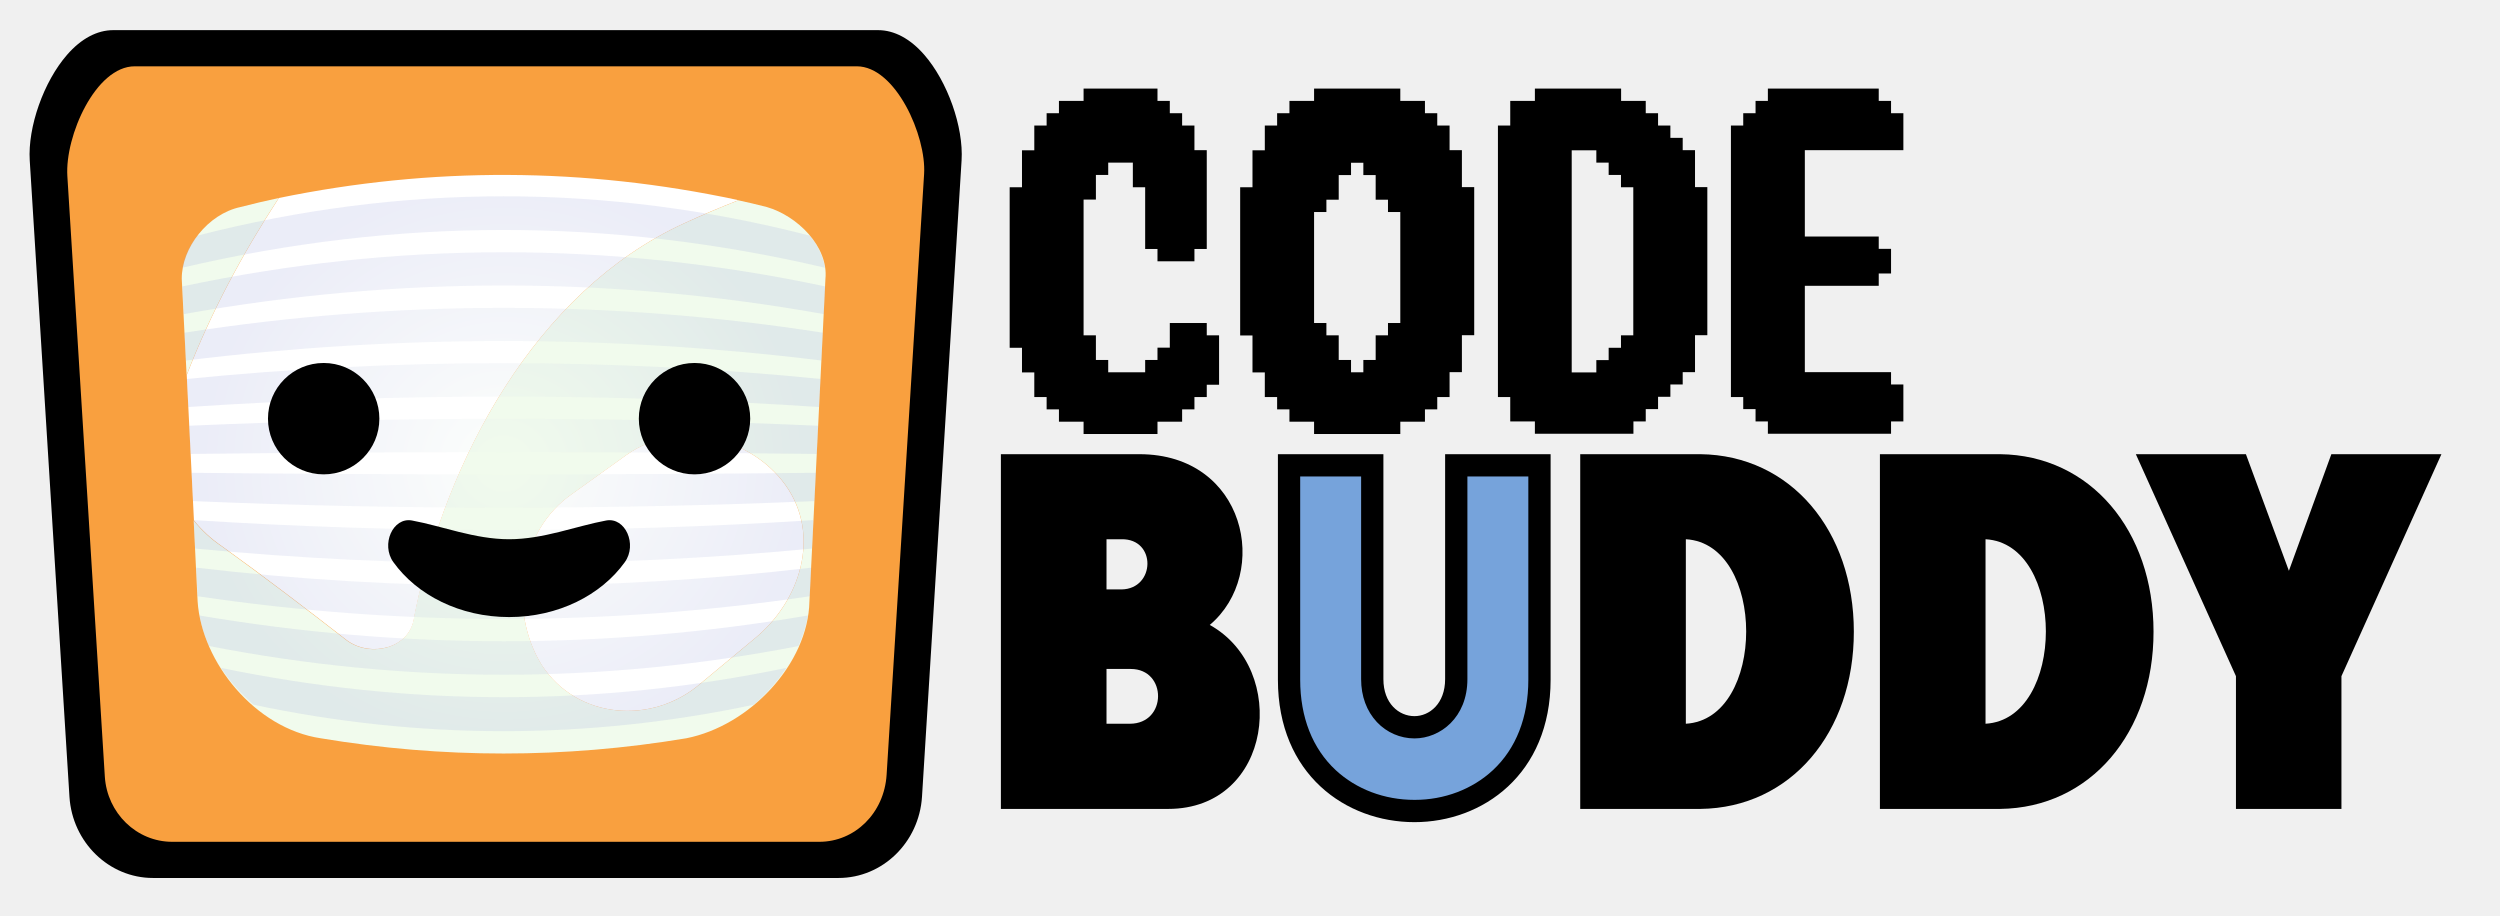
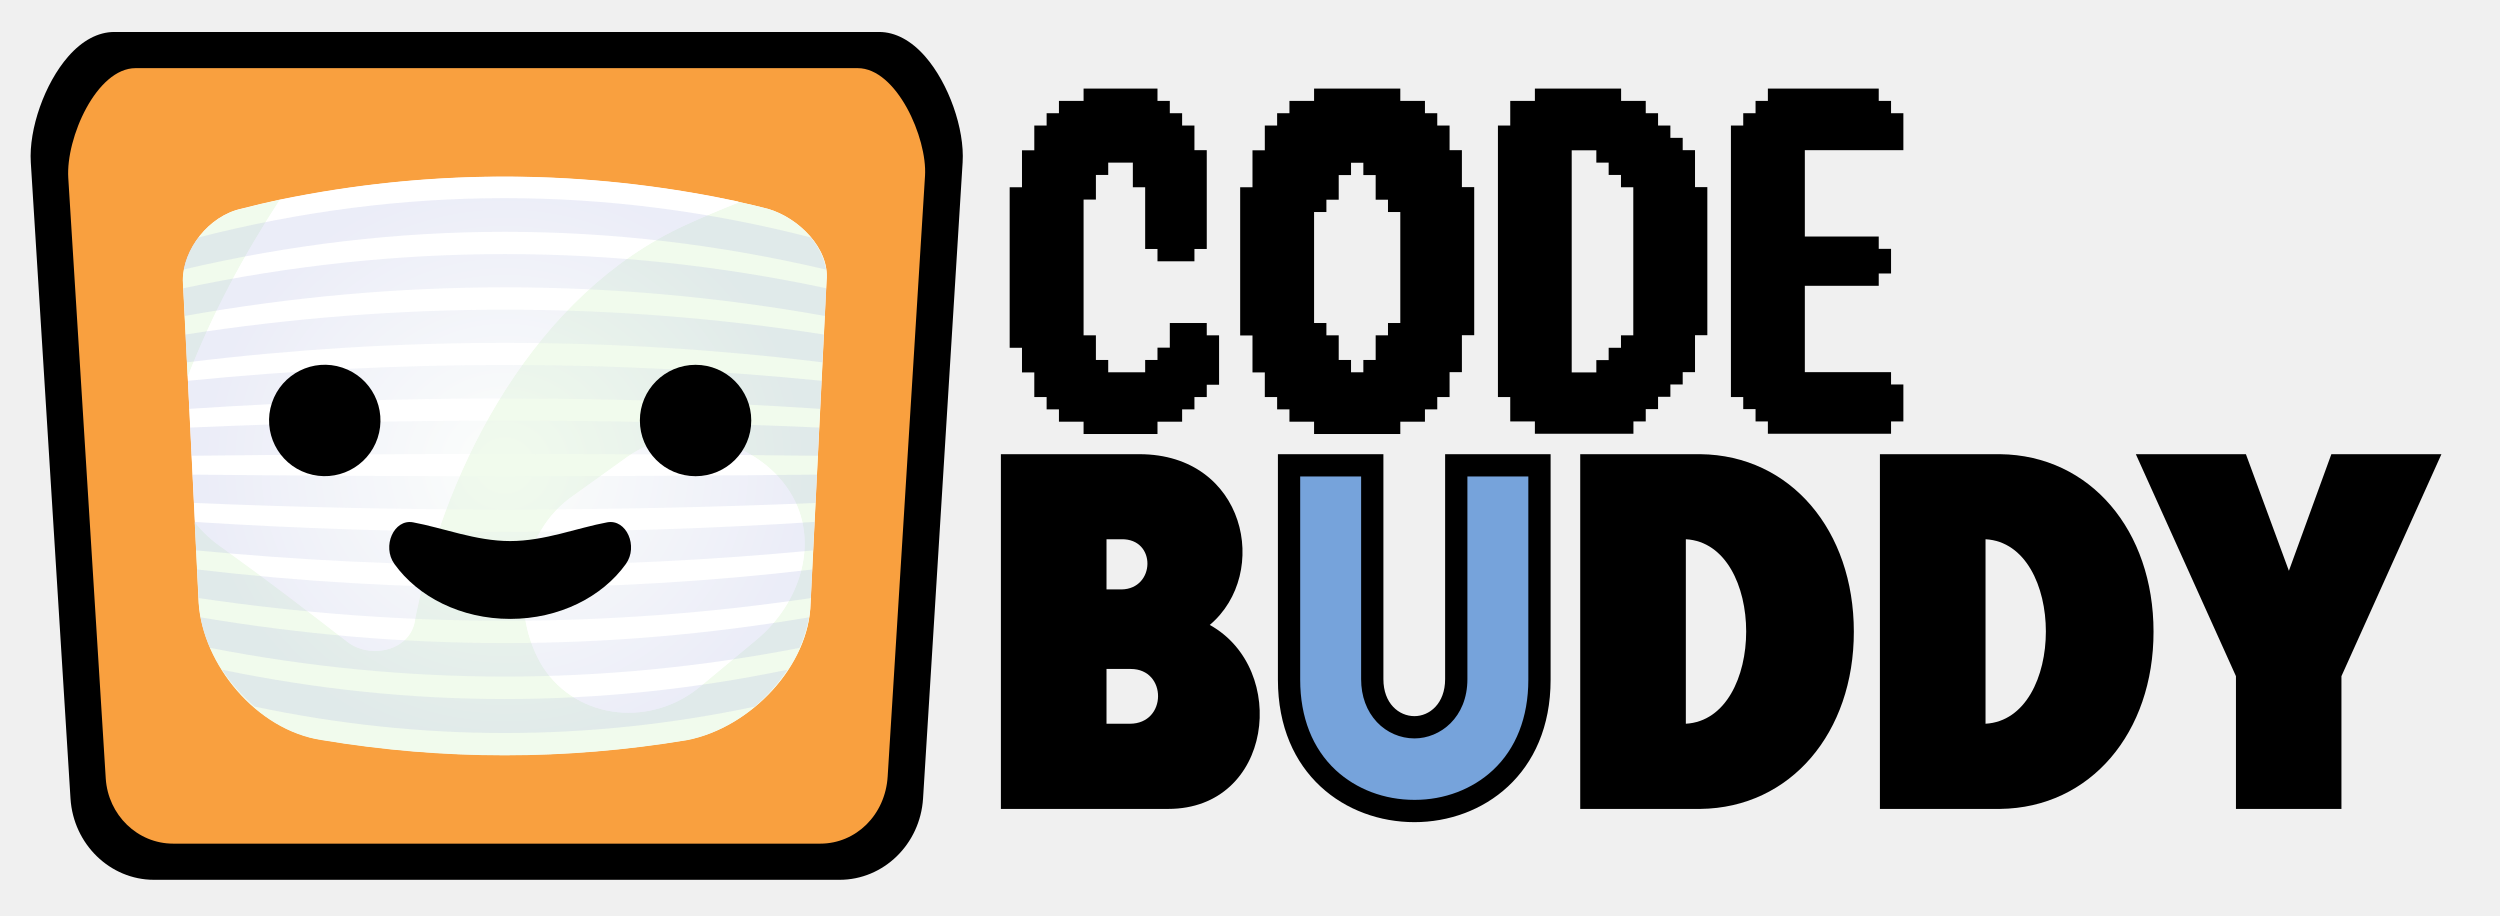
<svg xmlns="http://www.w3.org/2000/svg" version="1.1" id="Layer_1" x="0px" y="0px" viewBox="0 0 1907.8 699" style="enable-background:new 0 0 1907.8 699;" xml:space="preserve">
  <style type="text/css">
	.st0{display:none;}
	.st1{display:inline;fill:#8B95CC;}
	.st2{display:inline;}
	.st3{fill:#BAD1C3;}
	.st4{display:inline;fill:#F1FBED;}
	.st5{display:inline;fill:#9CA3DB;}
	.st6{display:inline;fill:#BDCCD4;}
- 	.st7{fill:#FFFFFF;stroke:#000000;stroke-miterlimit:10;}
- 	.st8{fill:#F9A03F;}
- 	.st9{fill:#F1FBED;}
- 	.st10{fill:#FFFFFF;}
+ 	.st7{fill:#76A3DB;}
+ 	.st8{fill:#FFFFFF;}
+ 	.st9{fill:#F9A03F;}
+ 	.st10{fill:#F1FBED;}
	.st11{opacity:0.2;fill:url(#SVGID_1_);enable-background:new    ;}
- 	.st12{fill:#76A3DB;}
</style>
  <g id="Layer_1_00000042700427122550223860000016171415287862758302_" class="st0">
    <path class="st1" d="M665.7,747H104.5c-30.8,0-56.4-23.9-58.3-54.7L13.7,188.2C11.5,154.5,38.3,96,72.1,96h626.1   c33.8,0,60.5,58.5,58.3,92.2L724,692.3C722.1,723.1,696.5,747,665.7,747z" />
    <g class="st2">
      <path class="st3" d="M600,216.6h-24.7l0.7,0.4l-43.7,26.7c-111,67.9-190.7,177.6-218.8,304.6c-0.4,1.8-0.8,3.6-1.2,5.5l0,0    c-5.1,24.5-33.4,35.9-54.6,22l-103.1-67.7c-8.9-5.8-16.6-12.9-23-20.8l3.3,72.2c2.5,54.2,47.1,96.9,101.4,96.9h297.6    c54.3,0,98.9-42.7,101.4-96.9l13.3-292C649.9,239.8,627.8,216.6,600,216.6z" />
      <path class="st3" d="M170.2,216.6c-27.7,0-49.8,23.1-48.6,50.8l4,88.4c17.6-50.5,43.3-97.5,76.1-139.2L170.2,216.6L170.2,216.6z" />
    </g>
    <path class="st4" d="M154.6,508.1l103.1,67.7c21.1,13.9,49.4,2.5,54.6-22l0,0c0.4-1.8,0.8-3.7,1.2-5.5   c28.2-127,107.8-236.7,218.8-304.6L576,217l-0.7-0.4H201.7c-32.8,41.7-58.5,88.7-76.1,139.2l6,131.5   C138,495.2,145.8,502.3,154.6,508.1z" />
    <path class="st4" d="M441.1,459.1l44.1-29.7c42.8-28.9,100.9-17.6,129.8,25.2l0,0c28.9,42.8,17.6,100.9-25.2,129.8l-44.1,29.7   c-42.8,28.9-100.9,17.6-129.8-25.2l0,0C387.1,546.1,398.3,488,441.1,459.1z" />
    <g class="st2">
      <path d="M458.2,548.4c0,30.5-35,52.1-78.1,52.1S302,578.9,302,548.4s35-4.2,78.1-4.2S458.2,517.9,458.2,548.4z" />
      <g>
-         <ellipse transform="matrix(0.3302 -0.9439 0.9439 0.3302 -41.1207 733.8803)" cx="496.5" cy="395.9" rx="82.6" ry="28.1" />
-         <ellipse transform="matrix(0.9439 -0.3302 0.3302 0.9439 -115.3796 112.5475)" cx="273.6" cy="395.9" rx="28.1" ry="82.6" />
+         <ellipse transform="matrix(0.3302 -0.9439 0.9439 0.3302 -41.1969 733.9226)" cx="496.5" cy="396" rx="82.6" ry="28.1" />
+         <ellipse transform="matrix(0.9439 -0.3302 0.3302 0.9439 -115.3801 112.5487)" cx="273.6" cy="395.9" rx="28.1" ry="82.6" />
      </g>
    </g>
    <path class="st5" d="M-622.3,747h-561.2c-30.8,0-56.4-23.9-58.3-54.7l-32.5-504.1c-2.2-33.7,24.6-92.2,58.3-92.2h626.1   c33.8,0,60.5,58.5,58.3,92.2l-32.5,504.1C-565.9,723.1-591.5,747-622.3,747z" />
    <path class="st6" d="M-754.1,656.4h-297.6c-54.3,0-98.9-42.7-101.4-96.9l-13.3-292c-1.3-27.7,20.9-50.8,48.6-50.8H-688   c27.7,0,49.8,23.1,48.6,50.8l-13.3,292C-655.1,613.7-699.8,656.4-754.1,656.4z" />
    <path class="st4" d="M-1030.3,575.8l-103.1-67.7c-35.2-23.1-52.2-65.5-42.5-106l0,0c27.9-116.7,98.1-218.5,197.3-286l34-23.1   L-712,217l-43.7,26.7c-111,67.9-190.7,177.6-218.8,304.6c-0.4,1.8-0.8,3.6-1.2,5.5l0,0C-980.9,578.3-1009.2,589.7-1030.3,575.8z" />
    <path class="st4" d="M-846.9,459.1l44.1-29.7c42.8-28.9,100.9-17.6,129.8,25.2l0,0c28.9,42.8,17.6,100.9-25.2,129.8l-44.1,29.7   c-42.8,28.9-100.9,17.6-129.8-25.2l0,0C-900.9,546.1-889.7,488-846.9,459.1z" />
    <g class="st2">
      <path d="M-829.8,548.4c0,30.5-35,52.1-78.1,52.1s-78.1-21.6-78.1-52.1s35-4.2,78.1-4.2C-864.7,544.3-829.8,517.9-829.8,548.4z" />
      <g>
-         <ellipse transform="matrix(0.3302 -0.9439 0.9439 0.3302 -903.788 -481.8712)" cx="-791.4" cy="395.9" rx="82.6" ry="28.1" />
-         <ellipse transform="matrix(0.9439 -0.3302 0.3302 0.9439 -187.6229 -312.7498)" cx="-1014.4" cy="395.9" rx="28.1" ry="82.6" />
+         <ellipse transform="matrix(0.3302 -0.9439 0.9439 0.3302 -903.7012 -481.8492)" cx="-791.4" cy="395.8" rx="82.6" ry="28.1" />
+         <ellipse transform="matrix(0.9439 -0.3302 0.3302 0.9439 -187.6235 -312.7489)" cx="-1014.4" cy="395.9" rx="28.1" ry="82.6" />
      </g>
    </g>
  </g>
-   <path d="M116.7,670c-33.5,0-61.5-27.2-63.7-62L22.7,122.5C21.1,97,33.3,62.3,51.2,41.8C61.9,29.5,74.1,23,86.4,23h583.7  c12.3,0,24.5,6.5,35.2,18.8c17.8,20.4,30.1,55.1,28.5,80.7L703.6,608c-2.2,34.8-30.1,62-63.7,62H116.7z" />
-   <rect x="109.6" y="94.9" class="st7" width="545.8" height="488.9" />
-   <path class="st8" d="M625.2,642.4H131.4c-27.1,0-49.6-21.8-51.4-49.7L51.4,134.4c-1.9-30.6,21.6-83.8,51.4-83.8h551  c29.7,0,53.2,53.2,51.4,82.2l-28.6,458.3C674.8,620.6,652.3,642.4,625.2,642.4z" />
-   <path class="st9" d="M585.2,158c-9.1-2.3-13.7-3.4-22.9-5.4c0.2,0.2,0.4,0.3,0.6,0.5c-13.8,5.4-27.3,11.2-40.7,17.3  C407.7,222.8,340.4,352.5,317,465.5c-0.4,1.8-0.7,3.6-1.1,5.4l0,0c-2.7,23.8-32.9,31.2-51.1,18c-31.5-24.5-63.3-48.7-95.8-72.1  c-7.8-5.2-15.5-12.3-21.2-19.6c1,20.6,2,41.1,3,61.7c3.1,46.5,43.9,97,94,104.5c93,15.5,185.9,15.5,278.9,0  c48.5-9.6,93-56.7,94-104.5c4-82,8.1-164,12.2-246C632.4,188.2,608.4,164.7,585.2,158z M575.8,487.4c-13.7,11.3-27.3,22.6-40.9,34  c-37.2,32.3-94.7,27.4-121.5-14l0,0c-25.1-40.7-18.5-102,23.7-130.8c13.7-9.9,27.5-19.8,41.3-29.6c38.6-27.3,94.5-13.5,120.8,22.8  l0,0C626.9,408.2,610.9,458.7,575.8,487.4z" />
-   <path class="st9" d="M183.5,158c-24.9,5.3-44.9,31.1-44.8,54.8c1.2,24.5,2.5,49,3.7,73.4c18.4-47.5,42.3-92.1,70.3-135.1  C202.9,153.2,193.2,155.5,183.5,158z" />
-   <path class="st10" d="M522.3,170.3c13.4-6.2,26.9-11.9,40.7-17.3c-0.2-0.2-0.4-0.3-0.6-0.5c-116.4-24.8-233.1-25.4-349.6-1.4  c-28,43-51.9,87.6-70.3,135.1c1.8,37,3.7,73.9,5.5,110.9c5.7,7.3,13.4,14.3,21.2,19.6c32.5,23.3,64.2,47.6,95.8,72.1  c18.2,13.2,48.4,5.9,51.1-18l0,0c0.4-1.8,0.7-3.6,1.1-5.4C340.5,352.4,407.7,222.7,522.3,170.3z" />
-   <path class="st10" d="M599.1,369.8c-26.3-36.4-82.2-50.1-120.8-22.8c-13.8,9.8-27.6,19.7-41.3,29.6c-42.2,28.8-48.7,90.1-23.7,130.8  l0,0c26.9,41.4,84.3,46.3,121.5,14c13.6-11.4,27.2-22.7,40.9-34C610.9,458.7,626.9,408.2,599.1,369.8L599.1,369.8z" />
-   <radialGradient id="SVGID_1_" cx="386.626" cy="772.631" r="247.472" gradientTransform="matrix(0.9323 0 0 0.8846 23.9982 -329.5818)" gradientUnits="userSpaceOnUse">
-     <stop offset="0" style="stop-color:#F1FBED" />
-     <stop offset="1" style="stop-color:#9CA3DB" />
-   </radialGradient>
-   <path class="st11" d="M141.8,275.1c-0.4-8.5-0.6-12.8-1.1-21.2c162.5-25.3,324.7-25.3,487.2,0c-0.4,8.5-0.6,12.7-1.1,21.2  C465.1,255.3,303.6,255.3,141.8,275.1z M628.7,239.7c0.4-8.5,0.6-12.7,1.1-21.1c-163.7-34.8-327-34.8-490.7,0  c0.4,8.4,0.6,12.7,1.1,21.1C303.1,210.6,465.7,210.6,628.7,239.7z M623.3,346.4c0.4-8.6,0.6-12.9,1.1-21.5c-160-7.1-320-7.1-480.1,0  c0.4,8.6,0.6,12.9,1.1,21.5C304.7,344.6,464,344.6,623.3,346.4z M629.5,204.3c-1.2-8.4-5.9-18-11.6-24.5c-155.8-40-311.4-40-467.2,0  c-5.6,6.5-10.3,16.1-11.6,24.5C302.8,165.9,465.9,165.9,629.5,204.3z M625.1,310.6c0.4-8.6,0.6-12.8,1.1-21.4  c-161.3-16.1-322.4-16.1-483.6,0c0.4,8.5,0.6,12.8,1.1,21.4C304.1,300,464.6,300,625.1,310.6z M193.5,537.8  c127.2,26.9,254.5,26.9,381.7,0c9.6-8.2,18-17.7,24.9-28.1c-143.8,29.8-287.6,29.8-431.4,0C175.5,520.1,183.9,529.5,193.5,537.8z   M609.3,493c3.4-7.6,5.9-15.4,7.3-23.3c-154.9,26.2-309.6,26.2-464.4,0c1.4,7.9,3.9,15.7,7.3,23.3  C309.4,522.2,459.3,522.2,609.3,493z M621.6,382.4c0.4-8.7,0.6-13,1.1-21.6c-158.8,1.6-317.7,1.6-476.5,0c0.4,8.6,0.6,13,1.1,21.6  C305.3,389.1,463.4,389.1,621.6,382.4z M148.9,418.6c157,15.1,313.8,15.1,470.8,0c0.4-8.7,0.6-13.1,1.1-21.7  c-157.7,10.1-315.3,10.1-473,0c0,0.1,0,0.2,0,0.3C148.3,405.7,148.5,410,148.9,418.6z M618,455c0.4-8.8,0.6-13.1,1.1-21.8  c-156.5,18.4-312.9,18.4-469.4,0c0.4,8.7,0.6,13.1,1.1,21.8C306.5,478.1,462.2,478.1,618,455z" />
-   <path d="M388.5,411.5c-26.2,0-51.3-10.1-74.1-14.3c-14.6-2.7-23.9,18.3-14.2,31.8c18,25.1,50.8,41.9,88.3,41.9s70.3-16.8,88.3-41.9  c9.7-13.5,0.4-34.5-14.2-31.8C439.8,401.4,414.8,411.5,388.5,411.5z" />
-   <circle cx="247" cy="319.5" r="42.5" />
-   <circle cx="530" cy="319.5" r="42.5" />
  <path d="M770.5,142.9h9.4v-28.2h9.4V95.8h9.4v-9.4h9.4V77h18.8v-9.4h56.4V77h9.4v9.4h9.4v9.4h9.4v18.8h9.4V190h-9.4v9.4h-28.2V190  h-9.4v-47.1h-9.4v-18.8h-18.8v9.4h-9.4v18.8h-9.4v103.6h9.4v18.8h9.4v9.4h28.2v-9.4h9.4v-9.4h9.4v-18.8h28.2v9.4h9.4v37.7h-9.4v9.4  h-9.4v9.4h-9.4v9.4h-18.8v9.4h-56.4v-9.4h-18.8v-9.4h-9.4V303h-9.4v-18.8h-9.4v-18.8h-9.4L770.5,142.9L770.5,142.9z" />
  <path d="M946.4,142.9h9.4v-28.2h9.4V95.8h9.4v-9.4h9.4V77h18.8v-9.4h65.8V77h18.8v9.4h9.4v9.4h9.4v18.8h9.4v28.2h9.4v113h-9.4V284  h-9.4v19h-9.4v9.4h-9.4v9.4h-18.8v9.4h-65.8v-9.4H984v-9.4h-9.4V303h-9.4v-18.8h-9.4V256h-9.4L946.4,142.9L946.4,142.9z   M1049.8,255.9h9.4v-9.4h9.4v-84.7h-9.4v-9.4h-9.4v-18.8h-9.4v-9.4h-9.4v9.4h-9.4v18.8h-9.4v9.4h-9.4v84.7h9.4v9.4h9.4v18.8h9.4v9.4  h9.4v-9.4h9.4V255.9z" />
  <path d="M1143.1,95.8h9.4V77h18.8v-9.4h65.8V77h18.8v9.4h9.4v9.4h9.4v9.4h9.4v9.4h9.4v28.2h9.4v113h-9.4V284h-9.4v9.4h-9.4v9.4h-9.4  v9.4h-9.4v9.4h-9.4v9.4h-75.2v-9.4h-18.8V303h-9.4L1143.1,95.8L1143.1,95.8z M1237,255.9h9.4v-113h-9.4v-9.4h-9.4v-9.4h-9.4v-9.4  h-18.8v169.5h18.8v-9.4h9.4v-9.4h9.4V255.9z" />
  <path d="M1320.9,95.8h9.4v-9.4h9.4V77h9.4v-9.4h84.6V77h9.4v9.4h9.4v28.2h-75.2v65.9h56.4v9.4h9.4v18.8h-9.4v9.4h-56.4V284h65.8v9.4  h9.4v28.2h-9.4v9.4h-94v-9.4h-9.4v-9.4h-9.4V303h-9.4L1320.9,95.8L1320.9,95.8z" />
  <path d="M869.5,346.6c81.2,0,100.4,90.9,53.7,130.3c60.7,33.7,48.1,140.4-31.7,140.4H763.8V346.6H869.5z M844.4,411.5v38.3h11.5  c25.8-0.4,26.8-38.7,0-38.3H844.4z M862.2,552.3c28.6,0,28.6-41.8,0.7-41.8h-18.5v41.8H862.2z" />
  <g>
-     <path class="st12" d="M1079.4,618.9c-46.1,0-95.7-31.4-95.7-100.2V355.1h63.5v163.2c0,24.1,16.2,36.7,32.2,36.7   c20.7,0,31.9-18.9,31.9-36.7V355.1h63.5v163.6C1174.8,587.5,1125.3,618.9,1079.4,618.9z" />
+     <path class="st7" d="M1079.4,618.9c-46.1,0-95.7-31.4-95.7-100.2V355.1h63.5v163.2c0,24.1,16.2,36.7,32.2,36.7   c20.7,0,31.9-18.9,31.9-36.7V355.1h63.5v163.6C1174.8,587.5,1125.3,618.9,1079.4,618.9z" />
    <path d="M1166.3,363.6v155.1c0,28.7-9.4,52.6-27,69c-15.7,14.6-37,22.7-59.8,22.7c-23.1,0-44.4-8.1-60.2-22.7   c-17.7-16.5-27.1-40.3-27.1-69V363.6h46.5v154.7c0,13,4.2,24.3,12,32.7c7.5,8,17.9,12.5,28.7,12.5c19.6,0,40.4-15.9,40.4-45.2   V363.6H1166.3 M1183.3,346.6h-80.5v171.7c0,18.6-11.9,28.2-23.4,28.2c-11.9,0-23.7-9.7-23.7-28.2V346.6h-80.5v172.1   c0,72.3,51.9,108.7,104.2,108.7c51.9,0,103.9-36.4,103.9-108.7V346.6L1183.3,346.6z" />
  </g>
  <path d="M1297.6,617.3h-91.7V346.6h91.7c69,0.8,117.1,58.4,117.1,135.4C1414.8,558.9,1366.6,616.5,1297.6,617.3z M1286.5,552.3  c61.4-3.5,61.4-137.3,0-140.8V552.3z" />
  <path d="M1526.3,617.3h-91.7V346.6h91.7c69,0.8,117.1,58.4,117.1,135.4C1643.5,558.9,1595.4,616.5,1526.3,617.3z M1515.2,552.3  c61.4-3.5,61.4-137.3,0-140.8V552.3z" />
  <path d="M1629.9,346.6h84l32.8,89l32.4-89h84L1786.8,516v101.3h-80.5V516L1629.9,346.6z" />
+   <polygon class="st8" points="151.6,456.4 140.4,231.4 184.3,159.4 535.5,148.4 586,159.4 625.2,326.3 618.8,456.4 574.1,516.3   488.3,553.7 334.4,543.9 213.5,519.3 " />
+   <path d="M117.5,671.4c-33.5,0-61.5-27.2-63.7-62L23.5,123.9C21.9,98.4,34.1,63.7,52,43.2c10.7-12.3,22.9-18.8,35.2-18.8h583.7  c12.3,0,24.5,6.5,35.2,18.8c17.8,20.4,30.1,55.1,28.5,80.7l-30.2,485.5c-2.2,34.8-30.1,62-63.7,62H117.5z" />
+   <path class="st9" d="M626,643.8H132.1c-27.1,0-49.6-21.8-51.4-49.7L52.1,135.8C50.2,105.2,73.7,52,103.5,52h551  c29.7,0,53.2,53.2,51.4,82.2l-28.5,458.3C675.6,622,653.1,643.8,626,643.8z" />
+   <path class="st8" d="M586.1,159.4c-4.1-1-7.3-1.8-10.3-2.6l0,0c-3.7-0.9-7.3-1.7-12.3-2.8c-0.1-0.1-0.1-0.1-0.2-0.2  c-5.2-1.1-10.5-2.2-15.7-3.2l-0.7-0.2l-0.1,0c-110.9-21.4-222.1-20.9-333.1,1.9l-0.1,0c-9.8,2.1-19.5,4.4-29.2,6.9  c-24.9,5.3-44.9,31.1-44.8,54.8c0.3,7.1,0.7,14.2,1.1,21.3l0,0l11,224.8c3.1,46.5,43.9,97,94,104.5c93,15.5,185.9,15.5,278.9,0  c48.5-9.6,93-56.7,94-104.5c4-82,8.1-164,12.2-246C633.3,189.6,609.3,166.1,586.1,159.4z" />
+   <path class="st10" d="M586,159.4c-9.1-2.3-13.7-3.4-22.9-5.4c0.2,0.2,0.4,0.3,0.6,0.5c-13.8,5.4-27.3,11.2-40.7,17.3  c-114.5,52.4-181.8,182.1-205.2,295.1c-0.4,1.8-0.7,3.6-1.1,5.4l0,0c-2.7,23.8-32.9,31.2-51.1,18c-31.5-24.5-63.3-48.7-95.8-72.1  c-7.8-5.2-15.5-12.3-21.2-19.6c1,20.6,2,41.1,3,61.7c3.1,46.5,43.9,97,94,104.5c93,15.5,185.9,15.5,278.9,0  c48.5-9.6,93-56.7,94-104.5c4-82,8.1-164,12.2-246C633.2,189.6,609.2,166.1,586,159.4z M576.6,488.8c-13.7,11.3-27.3,22.6-40.9,34  c-37.2,32.3-94.7,27.4-121.5-14l0,0c-25.1-40.7-18.5-102,23.7-130.8c13.7-9.9,27.5-19.8,41.3-29.6c38.6-27.3,94.5-13.5,120.8,22.8  l0,0C627.7,409.6,611.7,460.1,576.6,488.8z" />
+   <path class="st10" d="M184.3,159.4c-24.9,5.3-44.9,31.1-44.8,54.8c1.2,24.5,2.5,49,3.7,73.4c18.4-47.5,42.3-92.1,70.3-135.1  C203.7,154.6,194,156.9,184.3,159.4z" />
+   <path class="st8" d="M523.1,171.7c13.4-6.2,26.9-11.9,40.7-17.3c-0.2-0.2-0.4-0.3-0.6-0.5c-116.4-24.8-233.1-25.4-349.6-1.4  c-28,43-51.9,87.6-70.3,135.1c1.8,37,3.7,73.9,5.5,110.9c5.7,7.3,13.4,14.3,21.2,19.6c32.5,23.3,64.2,47.6,95.8,72.1  c18.2,13.2,48.4,5.9,51.1-18l0,0c0.4-1.8,0.7-3.6,1.1-5.4C341.3,353.8,408.5,224.1,523.1,171.7z" />
+   <path class="st8" d="M599.9,371.2c-26.3-36.4-82.2-50.1-120.8-22.8c-13.8,9.8-27.6,19.7-41.3,29.6c-42.2,28.8-48.7,90.1-23.7,130.8  l0,0c26.9,41.4,84.3,46.3,121.5,14c13.6-11.4,27.2-22.7,40.9-34C611.7,460.1,627.7,409.6,599.9,371.2L599.9,371.2z" />
+   <radialGradient id="SVGID_1_" cx="373.963" cy="-90.013" r="247.472" gradientTransform="matrix(0.9323 0 0 -0.8846 36.604 275.6625)" gradientUnits="userSpaceOnUse">
+     <stop offset="0" style="stop-color:#F1FBED" />
+     <stop offset="1" style="stop-color:#9CA3DB" />
+   </radialGradient>
+   <path class="st11" d="M142.6,276.5c-0.4-8.5-0.6-12.8-1.1-21.2c162.5-25.3,324.7-25.3,487.2,0c-0.4,8.5-0.6,12.7-1.1,21.2  C465.9,256.7,304.4,256.7,142.6,276.5z M629.5,241.1c0.4-8.5,0.6-12.7,1.1-21.1c-163.7-34.8-327-34.8-490.7,0  c0.4,8.4,0.6,12.7,1.1,21.1C303.9,212,466.5,212,629.5,241.1z M624.1,347.8c0.4-8.6,0.6-12.9,1.1-21.5c-160-7.1-320-7.1-480.1,0  c0.4,8.6,0.6,12.9,1.1,21.5C305.5,346,464.8,346,624.1,347.8z M630.3,205.7c-1.2-8.4-5.9-18-11.6-24.5c-155.8-40-311.4-40-467.2,0  c-5.6,6.5-10.3,16.1-11.6,24.5C303.6,167.3,466.7,167.3,630.3,205.7z M625.9,312c0.4-8.6,0.6-12.8,1.1-21.4  c-161.3-16.1-322.4-16.1-483.6,0c0.4,8.5,0.6,12.8,1.1,21.4C304.9,301.4,465.4,301.4,625.9,312z M194.3,539.2  c127.2,26.9,254.5,26.9,381.7,0c9.6-8.2,18-17.7,24.9-28.1c-143.8,29.8-287.6,29.8-431.4,0C176.3,521.5,184.7,530.9,194.3,539.2z   M610.1,494.4c3.4-7.6,5.9-15.4,7.3-23.3c-154.9,26.2-309.6,26.2-464.4,0c1.4,7.9,3.9,15.7,7.3,23.3  C310.2,523.6,460.1,523.6,610.1,494.4z M622.4,383.8c0.4-8.7,0.6-13,1.1-21.6c-158.8,1.6-317.7,1.6-476.5,0c0.4,8.6,0.6,13,1.1,21.6  C306.1,390.5,464.2,390.5,622.4,383.8z M149.7,420c157,15.1,313.8,15.1,470.8,0c0.4-8.7,0.6-13.1,1.1-21.7  c-157.7,10.1-315.3,10.1-473,0c0,0.1,0,0.2,0,0.3C149.1,407.1,149.3,411.4,149.7,420z M618.8,456.4c0.4-8.8,0.6-13.1,1.1-21.8  C463.4,453,307,453,150.5,434.6c0.4,8.7,0.6,13.1,1.1,21.8C307.3,479.5,463,479.5,618.8,456.4z" />
+   <path d="M389.3,412.9c-26.2,0-51.3-10.1-74.1-14.3c-14.6-2.7-23.9,18.3-14.2,31.8c18,25.1,50.8,41.9,88.3,41.9s70.3-16.8,88.3-41.9  c9.7-13.5,0.4-34.5-14.2-31.8C440.6,402.8,415.6,412.9,389.3,412.9z" />
+   <ellipse transform="matrix(0.3162 -0.9487 0.9487 0.3162 -134.9601 454.4853)" cx="247.8" cy="320.9" rx="42.5" ry="42.5" />
+   <circle cx="530.8" cy="320.9" r="42.5" />
</svg>
